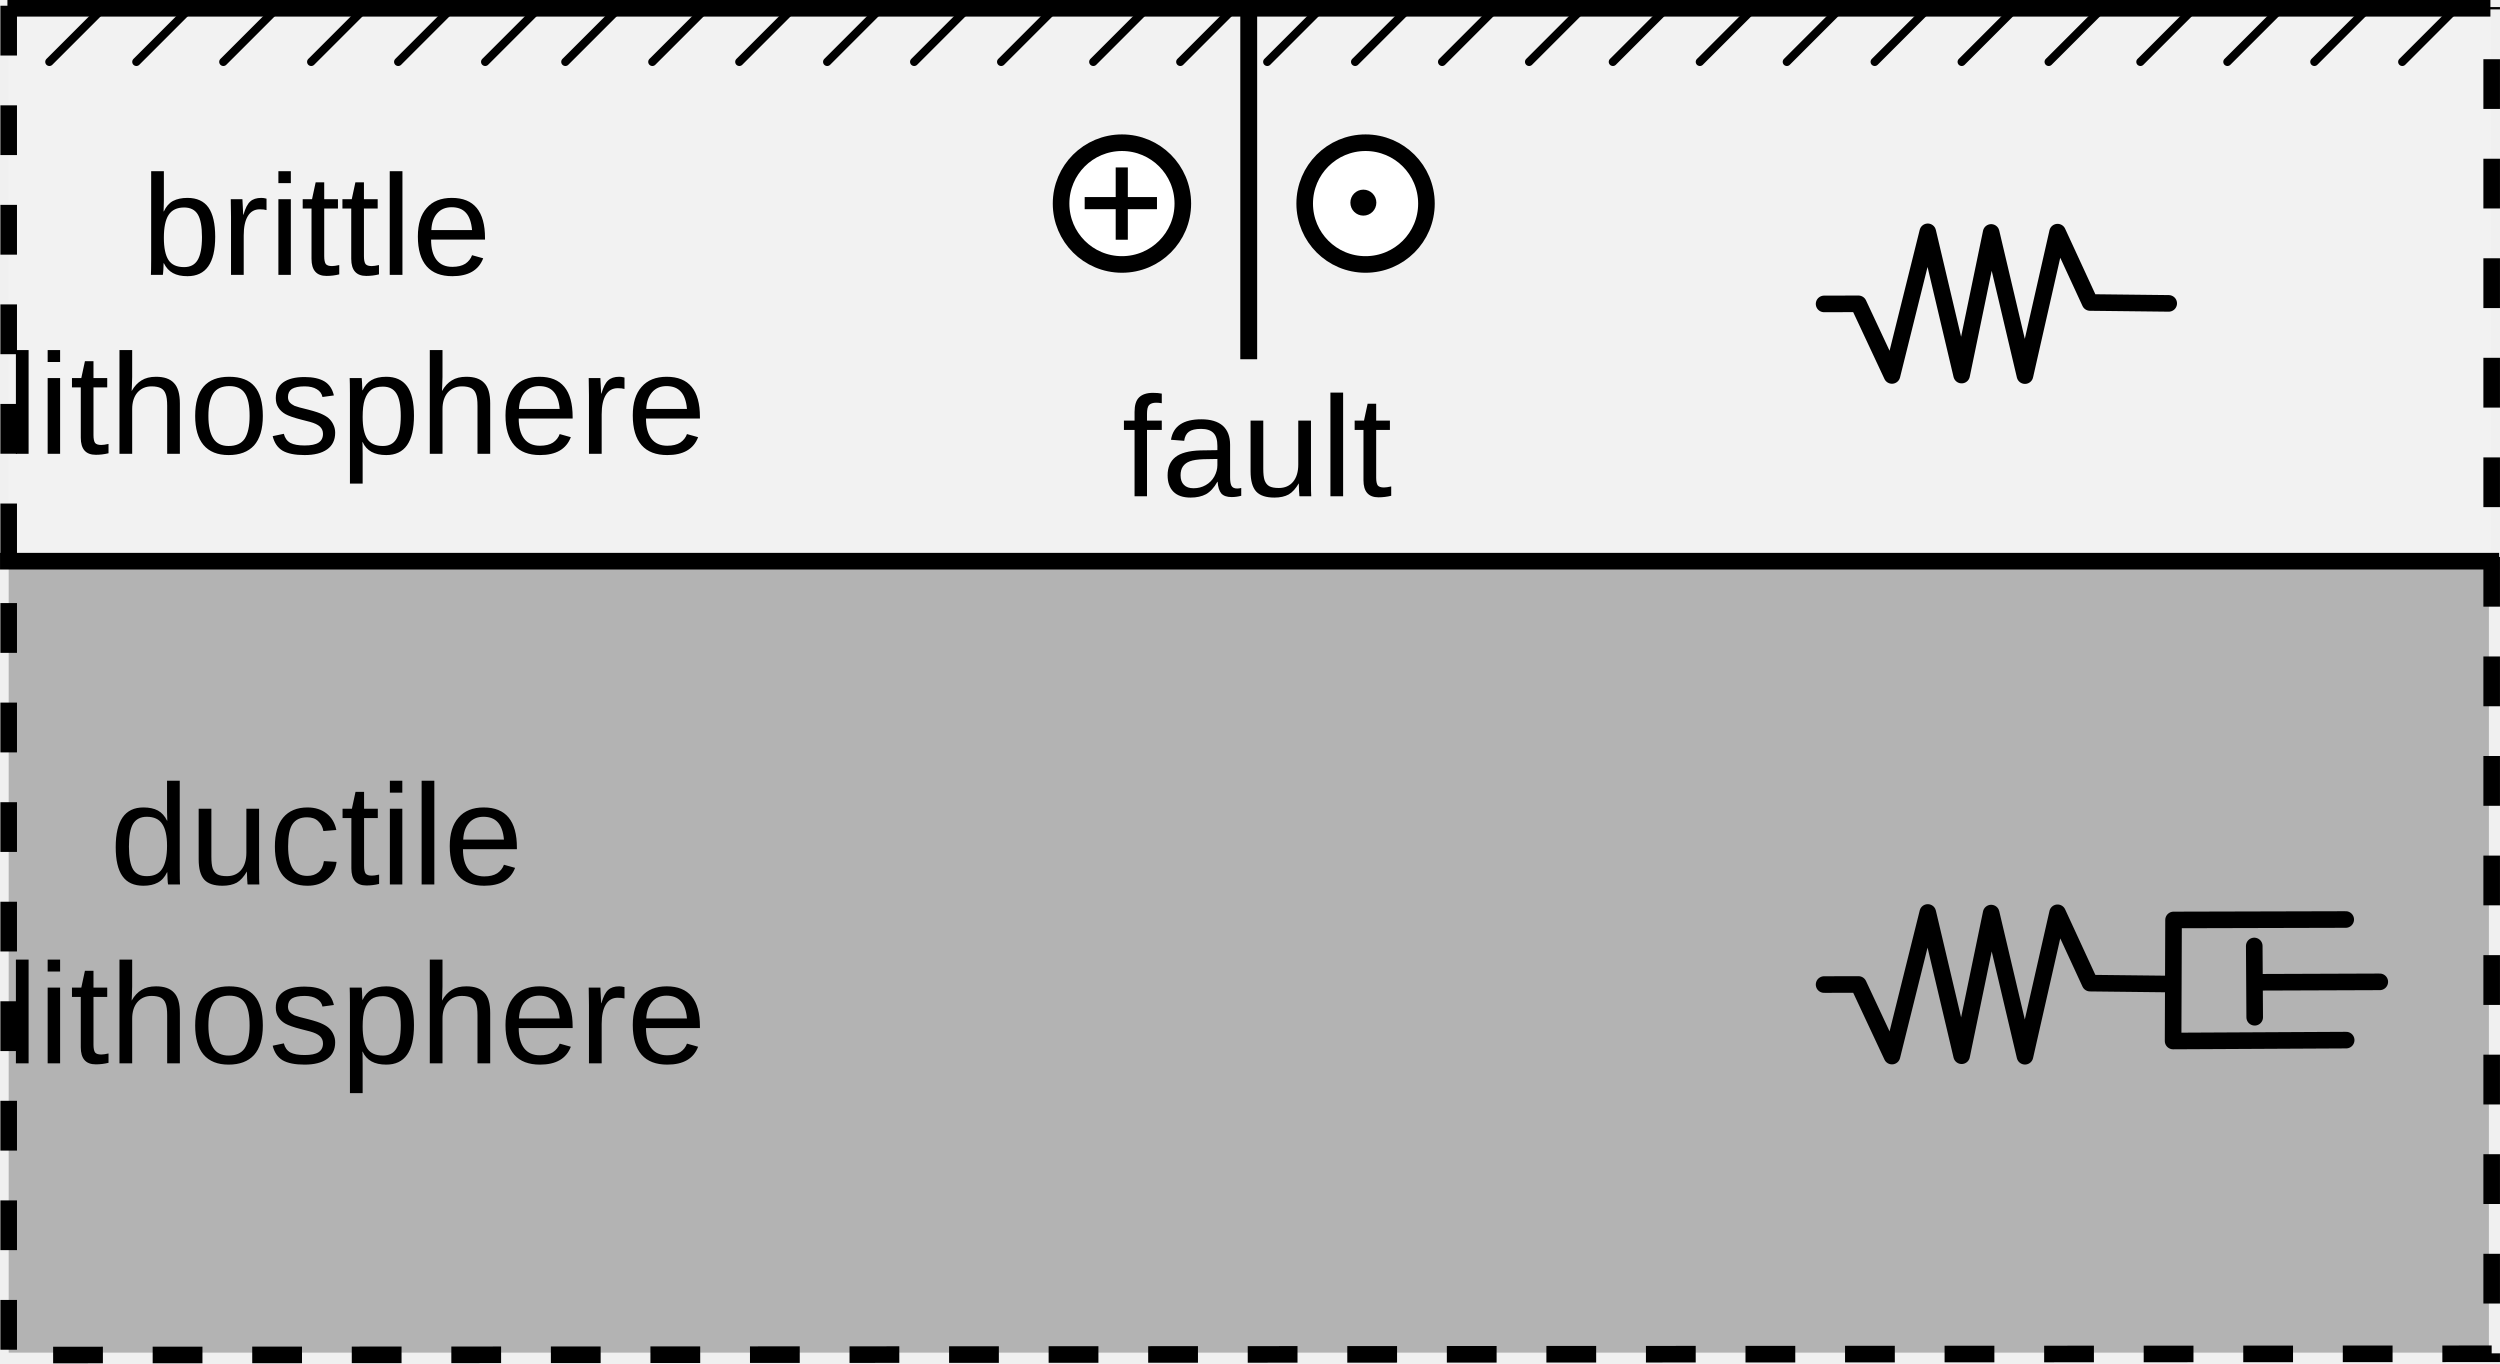
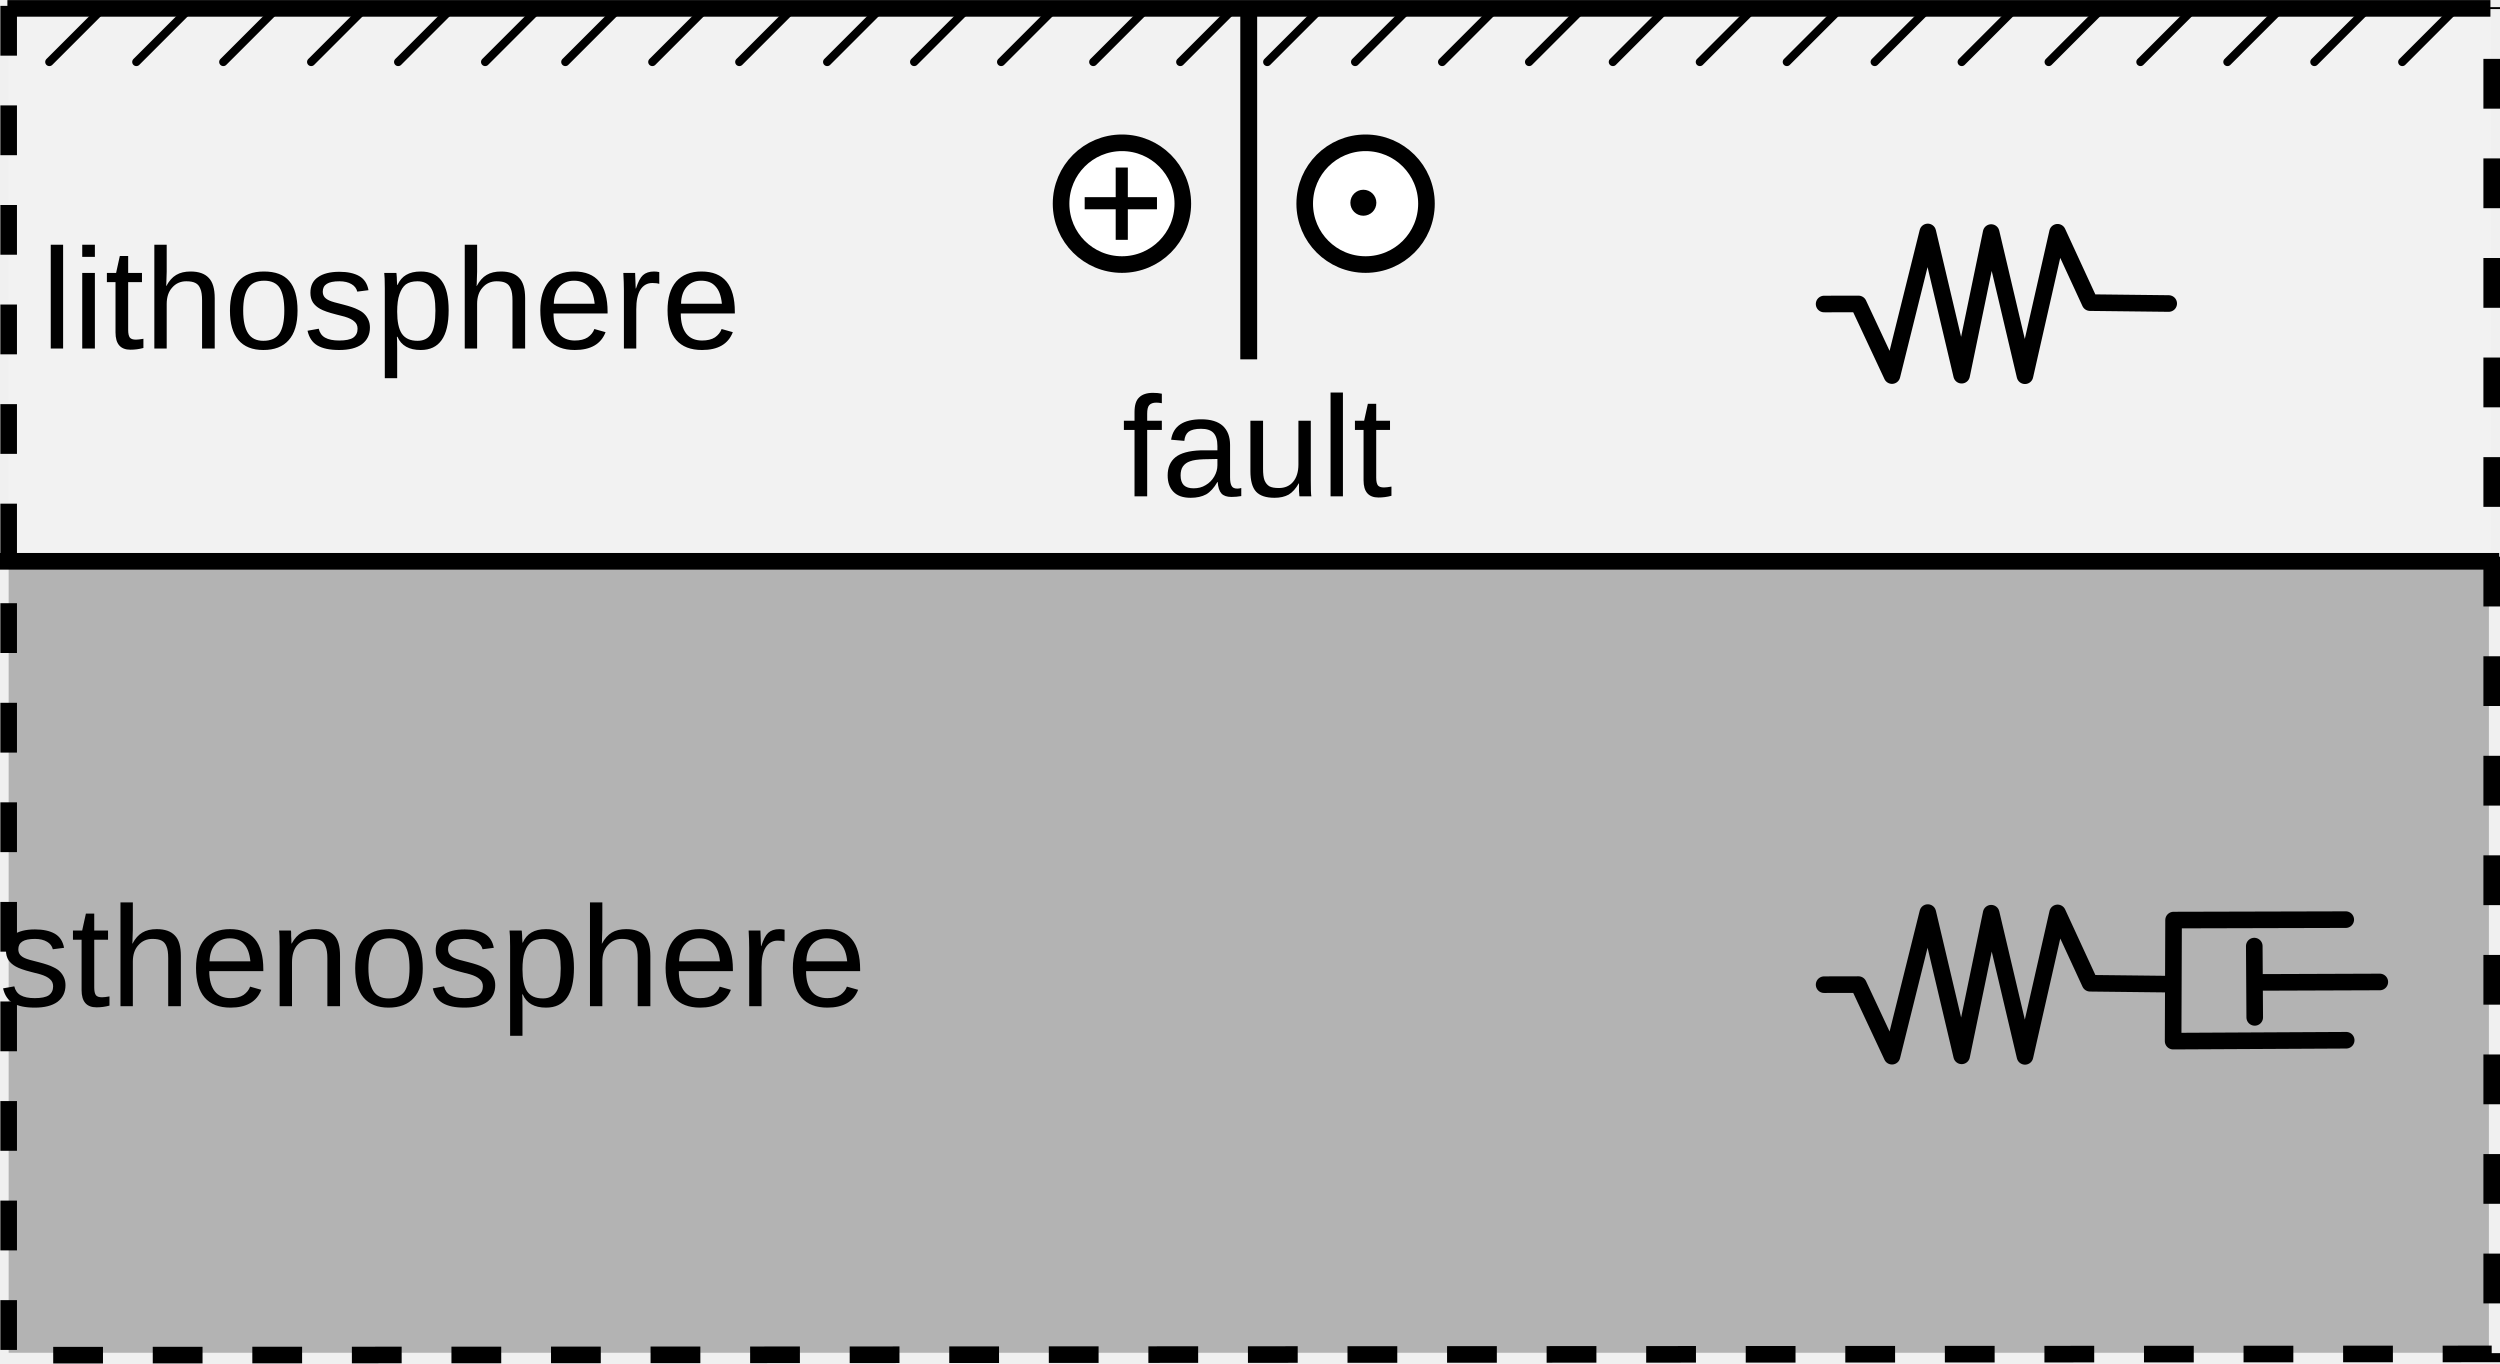
- <svg xmlns="http://www.w3.org/2000/svg" id="svg3355" version="1.1" xml:space="preserve" width="3.882in" height="2.117in" viewBox="0 0 349.392 190.541">
+ <svg xmlns="http://www.w3.org/2000/svg" id="svg3355" version="1.1" xml:space="preserve" width="3.5in" height="1.909in" viewBox="0 0 315.01 171.791">
  <defs id="defs3359">
    <clipPath clipPathUnits="userSpaceOnUse" id="clipPath3371">
-       <path d="m 4.484,162.879 1658.71,0 0,131.43 -1658.71,0 0,-131.43 z" id="path3373" />
+       <path d="M 4.484,162.879 H 1663.194 v 131.43 H 4.484 Z" id="path3373" />
    </clipPath>
    <clipPath clipPathUnits="userSpaceOnUse" id="clipPath3391">
-       <path d="m 9.492,1672.16 0,118.13 79.262,-1.17 0.207,0.01 82.617,3.35 100.61,2.68 0.039,0 70.996,2.62 0.05,0 103.653,5.2 0.074,0 79.043,5.5 0.074,0.01 45.309,4.09 0,-37.86 c 0,-1.11 0.5,-2.17 1.355,-2.88 0.68,-0.57 1.532,-0.87 2.399,-0.87 0.23,0 0.461,0.02 0.691,0.07 0.043,0.01 0.09,0.01 0.133,0.02 0.148,0.01 0.301,0.02 0.449,0.04 l 25.145,3.76 27.894,2.84 c 0.875,0.08 1.758,0.15 2.641,0.23 l 41.801,2.98 c 3.625,0.22 7.316,0.44 11.054,0.64 l 29.86,1.51 c 5.808,0.26 11.711,0.52 17.703,0.76 l 53.836,1.88 c 3.98,0.11 7.988,0.23 12.011,0.34 8.899,0.24 17.887,0.47 26.957,0.68 l 12.747,0.29 c 15.808,0.34 31.796,0.64 47.859,0.9 l 52.418,0.7 c 46.152,0.51 91.651,0.73 133.441,0.78 l 109.01,-0.27 0.01,0 9.92,0 c 10.09,-0.06 19.39,-0.12 27.79,-0.18 23.31,-0.18 39.62,-0.35 46.54,-0.43 l 0,-112.58 -1255.598,-3.77" id="path3393" />
+       <path d="m 9.492,1672.16 v 118.13 l 79.262,-1.17 0.207,0.01 82.617,3.35 100.61,2.68 h 0.039 l 70.996,2.62 h 0.05 l 103.653,5.2 H 447 l 79.043,5.5 0.074,0.01 45.309,4.09 v -37.86 c 0,-1.11 0.5,-2.17 1.355,-2.88 0.68,-0.57 1.532,-0.87 2.399,-0.87 0.23,0 0.461,0.02 0.691,0.07 0.043,0.01 0.09,0.01 0.133,0.02 0.148,0.01 0.301,0.02 0.449,0.04 l 25.145,3.76 27.894,2.84 c 0.875,0.08 1.758,0.15 2.641,0.23 l 41.801,2.98 c 3.625,0.22 7.316,0.44 11.054,0.64 l 29.86,1.51 c 5.808,0.26 11.711,0.52 17.703,0.76 l 53.836,1.88 c 3.98,0.11 7.988,0.23 12.011,0.34 8.899,0.24 17.887,0.47 26.957,0.68 l 12.747,0.29 c 15.808,0.34 31.796,0.64 47.859,0.9 l 52.418,0.7 c 46.152,0.51 91.651,0.73 133.441,0.78 l 109.01,-0.27 h 0.01 9.92 c 10.09,-0.06 19.39,-0.12 27.79,-0.18 23.31,-0.18 39.62,-0.35 46.54,-0.43 V 1675.93 L 9.492,1672.16" id="path3393" />
    </clipPath>
    <clipPath clipPathUnits="userSpaceOnUse" id="clipPath3405">
-       <path d="m 1265.8,683.801 -1251.503,0 -4.785,980.849 1256.288,0 0,-980.849" id="path3407" />
+       <path d="M 1265.8,683.801 H 14.297 L 9.512,1664.65 H 1265.8 V 683.801" id="path3407" />
    </clipPath>
    <clipPath clipPathUnits="userSpaceOnUse" id="clipPath3469">
-       <path d="m 1273.3,1679.3 0,111.56 386.15,255.84 0,-102.66 -0.85,-0.59 c -0.05,-0.04 -0.1,-0.07 -0.15,-0.11 l -39.06,-27.11 -346.09,-236.93" id="path3471" />
+       <path d="m 1273.3,1679.3 v 111.56 l 386.15,255.84 v -102.66 l -0.85,-0.59 c -0.05,-0.04 -0.1,-0.07 -0.15,-0.11 l -39.06,-27.11 -346.09,-236.93" id="path3471" />
    </clipPath>
    <clipPath clipPathUnits="userSpaceOnUse" id="clipPath3481">
-       <path d="m 1658.6,1943.45 0.85,0.59 0,-0.2 c -0.29,-0.09 -0.58,-0.23 -0.85,-0.39" id="path3483" />
+       <path d="m 1658.6,1943.45 0.85,0.59 v -0.2 c -0.29,-0.09 -0.58,-0.23 -0.85,-0.39" id="path3483" />
    </clipPath>
    <clipPath clipPathUnits="userSpaceOnUse" id="clipPath3493">
-       <path d="m 1619.39,1916.23 39.06,27.11 c 0.05,0.04 0.1,0.07 0.15,0.11 0.27,0.16 0.56,0.3 0.85,0.39 l 0,-0.18 -40.06,-27.43" id="path3495" />
+       <path d="m 1619.39,1916.23 39.06,27.11 c 0.05,0.04 0.1,0.07 0.15,0.11 0.27,0.16 0.56,0.3 0.85,0.39 v -0.18 l -40.06,-27.43" id="path3495" />
    </clipPath>
    <clipPath clipPathUnits="userSpaceOnUse" id="clipPath3507">
-       <path d="m 1273.3,689.379 0,977.461 350.8,243.52 32.74,22.42 0,-879.08 -383.54,-364.321" id="path3509" />
+       <path d="m 1273.3,689.379 v 977.461 l 350.8,243.52 32.74,22.42 V 1053.7 L 1273.3,689.379" id="path3509" />
    </clipPath>
    <clipPath clipPathUnits="userSpaceOnUse" id="clipPath3519">
-       <path d="m 1269.55,685.82 0,978.81 c 0.5,0.1 0.99,0.3 1.43,0.6 l 0,0 2.32,1.61 0,-977.461 -3.75,-3.559" id="path3521" />
+       <path d="m 1269.55,685.82 v 978.81 c 0.5,0.1 0.99,0.3 1.43,0.6 v 0 l 2.32,1.61 V 689.379 l -3.75,-3.559" id="path3521" />
    </clipPath>
    <clipPath clipPathUnits="userSpaceOnUse" id="clipPath3531">
      <path d="m 1270.98,1665.23 352.63,244.8 0.49,0.33 -350.8,-243.52 -2.32,-1.61" id="path3533" />
    </clipPath>
    <clipPath clipPathUnits="userSpaceOnUse" id="clipPath3543">
-       <path d="m 1269.55,680.051 0,5.769 3.75,3.559 383.54,364.321 0,879.08 6.36,4.36 0,-884.96 -393.65,-372.129 m 0,984.579 0,3.81 c 0.74,0 1.49,0.22 2.12,0.65 l 0,0 351.94,240.94 -352.63,-244.8 c -0.44,-0.3 -0.93,-0.5 -1.43,-0.6" id="path3545" />
+       <path d="m 1269.55,680.051 v 5.769 l 3.75,3.559 383.54,364.321 v 879.08 l 6.36,4.36 V 1052.18 L 1269.55,680.051 m 0,984.579 v 3.81 c 0.74,0 1.49,0.22 2.12,0.65 v 0 l 351.94,240.94 -352.63,-244.8 c -0.44,-0.3 -0.93,-0.5 -1.43,-0.6" id="path3545" />
    </clipPath>
    <clipPath clipPathUnits="userSpaceOnUse" id="clipPath3555">
-       <path d="m 1269.55,1668.44 0,3.75 3.75,0 -3.75,0 393.65,269.49 0,-4.54 -6.36,-4.36 -32.74,-22.42 -0.49,-0.33 -351.94,-240.94 c -0.63,-0.43 -1.38,-0.65 -2.12,-0.65" id="path3557" />
+       <path d="m 1269.55,1668.44 v 3.75 h 3.75 -3.75 l 393.65,269.49 v -4.54 l -6.36,-4.36 -32.74,-22.42 -0.49,-0.33 -351.94,-240.94 c -0.63,-0.43 -1.38,-0.65 -2.12,-0.65" id="path3557" />
    </clipPath>
  </defs>
-   <g id="g3363" transform="matrix(1.25,0,0,-1.25,-4.446084,355.137)" />
-   <g id="layer1" transform="translate(-4.446084,83.96197)">
+   <g id="g3363" transform="matrix(1.25,0,0,-1.25,-4.446084,336.387)" />
+   <g id="layer1" transform="translate(-4.446084,65.21197)">
    <g id="g5794" transform="matrix(2.318879,0,0,2.318879,-313.54,199.3521)">
-       <rect y="-88.391" x="137.652" height="47.738" width="149.482" id="rect5607" style="fill:#b3b3b3;fill-opacity:1;stroke:none;stroke-width:0.974;stroke-linecap:round;stroke-linejoin:round;stroke-miterlimit:4;stroke-dasharray:none;stroke-dashoffset:0;stroke-opacity:1" />
-       <rect y="-121.62" x="137.651" height="33.292" width="149.611" id="rect5605" style="fill:#f2f2f2;fill-opacity:1;stroke:none;stroke-width:0.972;stroke-linecap:round;stroke-linejoin:round;stroke-miterlimit:4;stroke-dasharray:none;stroke-dashoffset:0;stroke-opacity:1" />
-       <path id="path4790" d="m 212.389,-121.927 0,21.402" style="fill:none;fill-rule:evenodd;stroke:#000000;stroke-width:1.016;stroke-linecap:butt;stroke-linejoin:miter;stroke-miterlimit:4;stroke-dasharray:none;stroke-opacity:1" />
-       <path id="path4957-6" d="m 247.066,-103.86 2.072,-0.005 2.019,4.316 2.158,-8.656 2.041,8.634 1.78,-8.597 2.037,8.629 1.965,-8.647 1.956,4.24 4.743,0.054" style="fill:none;fill-rule:evenodd;stroke:#000000;stroke-width:1px;stroke-linecap:round;stroke-linejoin:round;stroke-opacity:1" />
-       <g transform="translate(61.9423,92.38054)" id="g5000">
+       <rect y="-83.63" x="137.6" height="43.041" width="134.772" id="rect5607" style="fill:#b3b3b3;fill-opacity:1;stroke:none;stroke-width:0.879;stroke-linecap:round;stroke-linejoin:round;stroke-miterlimit:4;stroke-dasharray:none;stroke-dashoffset:0;stroke-opacity:1" />
+       <rect y="-113.589" x="137.6" height="30.016" width="134.889" id="rect5605" style="fill:#f2f2f2;fill-opacity:1;stroke:none;stroke-width:0.877;stroke-linecap:round;stroke-linejoin:round;stroke-miterlimit:4;stroke-dasharray:none;stroke-dashoffset:0;stroke-opacity:1" />
+       <path id="path4790" d="m 204.983,-113.866 v 19.296" style="fill:none;fill-rule:evenodd;stroke:#000000;stroke-width:0.916;stroke-linecap:butt;stroke-linejoin:miter;stroke-miterlimit:4;stroke-dasharray:none;stroke-opacity:1" />
+       <path id="path4957-6" d="m 236.248,-97.577 1.868,-0.004 1.82,3.892 1.945,-7.804 1.84,7.784 1.605,-7.751 1.836,7.78 1.771,-7.796 1.763,3.823 4.277,0.049" style="fill:none;fill-rule:evenodd;stroke:#000000;stroke-width:0.902px;stroke-linecap:round;stroke-linejoin:round;stroke-opacity:1" />
+       <g transform="matrix(0.9015958,0,0,0.9015958,69.34101,79.35298)" id="g5000">
        <g id="g4980" transform="translate(-11.69385,-81.78051)">
          <path id="path4974" d="m 228.257,-77.358 -10.377,0.027 -0.027,7.296 10.431,-0.054" style="fill:none;fill-rule:evenodd;stroke:#000000;stroke-width:1px;stroke-linecap:round;stroke-linejoin:round;stroke-opacity:1" />
          <path id="path4976" d="m 222.744,-75.763 0.027,4.297" style="fill:none;fill-rule:evenodd;stroke:#000000;stroke-width:1px;stroke-linecap:round;stroke-linejoin:round;stroke-opacity:1" />
          <path id="path4978" d="m 222.987,-73.574 7.323,-0.027" style="fill:none;fill-rule:evenodd;stroke:#000000;stroke-width:1px;stroke-linecap:round;stroke-linejoin:round;stroke-opacity:1" />
        </g>
        <path style="fill:none;fill-rule:evenodd;stroke:#000000;stroke-width:1px;stroke-linecap:round;stroke-linejoin:round;stroke-opacity:1" d="m 185.124,-155.218 2.072,-0.005 2.019,4.316 2.158,-8.656 2.041,8.634 1.78,-8.597 2.037,8.629 1.965,-8.647 1.956,4.24 4.743,0.054" id="path4957-6-2" />
      </g>
-       <g style="stroke:#000000;stroke-width:0.5;stroke-linecap:round;stroke-linejoin:round;stroke-miterlimit:4;stroke-dasharray:none;stroke-opacity:1" id="g5068" transform="translate(41.52689,-15.96025)">
+       <g style="stroke:#000000;stroke-width:0.5;stroke-linecap:round;stroke-linejoin:round;stroke-miterlimit:4;stroke-dasharray:none;stroke-opacity:1" id="g5068" transform="matrix(0.9015958,0,0,0.9015958,50.93455,-18.32663)">
        <g style="stroke:#000000;stroke-width:0.5;stroke-linecap:round;stroke-linejoin:round;stroke-miterlimit:4;stroke-dasharray:none;stroke-opacity:1" id="g5039" transform="translate(-0.2161778,0.3242666)">
          <path id="path5007" d="m 98.793,-102.813 c 3.026,-3.026 3.026,-3.026 3.026,-3.026" style="fill:none;fill-rule:evenodd;stroke:#000000;stroke-width:0.5;stroke-linecap:round;stroke-linejoin:round;stroke-miterlimit:4;stroke-dasharray:none;stroke-opacity:1" />
          <path id="path5007-9" d="m 104.036,-102.813 c 3.026,-3.026 3.026,-3.026 3.026,-3.026" style="fill:none;fill-rule:evenodd;stroke:#000000;stroke-width:0.5;stroke-linecap:round;stroke-linejoin:round;stroke-miterlimit:4;stroke-dasharray:none;stroke-opacity:1" />
          <path id="path5007-9-1" d="m 109.278,-102.813 c 3.026,-3.026 3.026,-3.026 3.026,-3.026" style="fill:none;fill-rule:evenodd;stroke:#000000;stroke-width:0.5;stroke-linecap:round;stroke-linejoin:round;stroke-miterlimit:4;stroke-dasharray:none;stroke-opacity:1" />
        </g>
        <g style="stroke:#000000;stroke-width:0.5;stroke-linecap:round;stroke-linejoin:round;stroke-miterlimit:4;stroke-dasharray:none;stroke-opacity:1" transform="translate(15.5648,0.3242666)" id="g5039-2">
          <path id="path5007-7" d="m 98.793,-102.813 c 3.026,-3.026 3.026,-3.026 3.026,-3.026" style="fill:none;fill-rule:evenodd;stroke:#000000;stroke-width:0.5;stroke-linecap:round;stroke-linejoin:round;stroke-miterlimit:4;stroke-dasharray:none;stroke-opacity:1" />
          <path id="path5007-9-0" d="m 104.036,-102.813 c 3.026,-3.026 3.026,-3.026 3.026,-3.026" style="fill:none;fill-rule:evenodd;stroke:#000000;stroke-width:0.5;stroke-linecap:round;stroke-linejoin:round;stroke-miterlimit:4;stroke-dasharray:none;stroke-opacity:1" />
          <path id="path5007-9-1-9" d="m 109.278,-102.813 c 3.026,-3.026 3.026,-3.026 3.026,-3.026" style="fill:none;fill-rule:evenodd;stroke:#000000;stroke-width:0.5;stroke-linecap:round;stroke-linejoin:round;stroke-miterlimit:4;stroke-dasharray:none;stroke-opacity:1" />
        </g>
      </g>
-       <g style="stroke:#000000;stroke-width:0.5;stroke-linecap:round;stroke-linejoin:round;stroke-miterlimit:4;stroke-dasharray:none;stroke-opacity:1" id="g5068-6" transform="translate(72.62576,-15.96025)">
+       <g style="stroke:#000000;stroke-width:0.5;stroke-linecap:round;stroke-linejoin:round;stroke-miterlimit:4;stroke-dasharray:none;stroke-opacity:1" id="g5068-6" transform="matrix(0.9015958,0,0,0.9015958,78.97317,-18.32663)">
        <g style="stroke:#000000;stroke-width:0.5;stroke-linecap:round;stroke-linejoin:round;stroke-miterlimit:4;stroke-dasharray:none;stroke-opacity:1" id="g5039-1" transform="translate(-0.2161778,0.3242666)">
          <path id="path5007-8" d="m 98.793,-102.813 c 3.026,-3.026 3.026,-3.026 3.026,-3.026" style="fill:none;fill-rule:evenodd;stroke:#000000;stroke-width:0.5;stroke-linecap:round;stroke-linejoin:round;stroke-miterlimit:4;stroke-dasharray:none;stroke-opacity:1" />
          <path id="path5007-9-7" d="m 104.036,-102.813 c 3.026,-3.026 3.026,-3.026 3.026,-3.026" style="fill:none;fill-rule:evenodd;stroke:#000000;stroke-width:0.5;stroke-linecap:round;stroke-linejoin:round;stroke-miterlimit:4;stroke-dasharray:none;stroke-opacity:1" />
          <path id="path5007-9-1-92" d="m 109.278,-102.813 c 3.026,-3.026 3.026,-3.026 3.026,-3.026" style="fill:none;fill-rule:evenodd;stroke:#000000;stroke-width:0.5;stroke-linecap:round;stroke-linejoin:round;stroke-miterlimit:4;stroke-dasharray:none;stroke-opacity:1" />
        </g>
        <g style="stroke:#000000;stroke-width:0.5;stroke-linecap:round;stroke-linejoin:round;stroke-miterlimit:4;stroke-dasharray:none;stroke-opacity:1" transform="translate(15.5648,0.3242666)" id="g5039-2-0">
          <path id="path5007-7-2" d="m 98.793,-102.813 c 3.026,-3.026 3.026,-3.026 3.026,-3.026" style="fill:none;fill-rule:evenodd;stroke:#000000;stroke-width:0.5;stroke-linecap:round;stroke-linejoin:round;stroke-miterlimit:4;stroke-dasharray:none;stroke-opacity:1" />
          <path id="path5007-9-0-3" d="m 104.036,-102.813 c 3.026,-3.026 3.026,-3.026 3.026,-3.026" style="fill:none;fill-rule:evenodd;stroke:#000000;stroke-width:0.5;stroke-linecap:round;stroke-linejoin:round;stroke-miterlimit:4;stroke-dasharray:none;stroke-opacity:1" />
          <path id="path5007-9-1-9-7" d="m 109.278,-102.813 c 3.026,-3.026 3.026,-3.026 3.026,-3.026" style="fill:none;fill-rule:evenodd;stroke:#000000;stroke-width:0.5;stroke-linecap:round;stroke-linejoin:round;stroke-miterlimit:4;stroke-dasharray:none;stroke-opacity:1" />
        </g>
      </g>
-       <g style="stroke:#000000;stroke-width:0.5;stroke-linecap:round;stroke-linejoin:round;stroke-miterlimit:4;stroke-dasharray:none;stroke-opacity:1" id="g5068-5" transform="translate(104.4453,-15.96025)">
+       <g style="stroke:#000000;stroke-width:0.5;stroke-linecap:round;stroke-linejoin:round;stroke-miterlimit:4;stroke-dasharray:none;stroke-opacity:1" id="g5068-5" transform="matrix(0.9015958,0,0,0.9015958,107.6615,-18.32663)">
        <g style="stroke:#000000;stroke-width:0.5;stroke-linecap:round;stroke-linejoin:round;stroke-miterlimit:4;stroke-dasharray:none;stroke-opacity:1" id="g5039-9" transform="translate(-0.2161778,0.3242666)">
          <path id="path5007-2" d="m 98.793,-102.813 c 3.026,-3.026 3.026,-3.026 3.026,-3.026" style="fill:none;fill-rule:evenodd;stroke:#000000;stroke-width:0.5;stroke-linecap:round;stroke-linejoin:round;stroke-miterlimit:4;stroke-dasharray:none;stroke-opacity:1" />
          <path id="path5007-9-2" d="m 104.036,-102.813 c 3.026,-3.026 3.026,-3.026 3.026,-3.026" style="fill:none;fill-rule:evenodd;stroke:#000000;stroke-width:0.5;stroke-linecap:round;stroke-linejoin:round;stroke-miterlimit:4;stroke-dasharray:none;stroke-opacity:1" />
          <path id="path5007-9-1-8" d="m 109.278,-102.813 c 3.026,-3.026 3.026,-3.026 3.026,-3.026" style="fill:none;fill-rule:evenodd;stroke:#000000;stroke-width:0.5;stroke-linecap:round;stroke-linejoin:round;stroke-miterlimit:4;stroke-dasharray:none;stroke-opacity:1" />
        </g>
        <g style="stroke:#000000;stroke-width:0.5;stroke-linecap:round;stroke-linejoin:round;stroke-miterlimit:4;stroke-dasharray:none;stroke-opacity:1" transform="translate(15.5648,0.3242666)" id="g5039-2-9">
          <path id="path5007-7-7" d="m 98.793,-102.813 c 3.026,-3.026 3.026,-3.026 3.026,-3.026" style="fill:none;fill-rule:evenodd;stroke:#000000;stroke-width:0.5;stroke-linecap:round;stroke-linejoin:round;stroke-miterlimit:4;stroke-dasharray:none;stroke-opacity:1" />
          <path id="path5007-9-0-36" d="m 104.036,-102.813 c 3.026,-3.026 3.026,-3.026 3.026,-3.026" style="fill:none;fill-rule:evenodd;stroke:#000000;stroke-width:0.5;stroke-linecap:round;stroke-linejoin:round;stroke-miterlimit:4;stroke-dasharray:none;stroke-opacity:1" />
          <path id="path5007-9-1-9-1" d="m 109.278,-102.813 c 3.026,-3.026 3.026,-3.026 3.026,-3.026" style="fill:none;fill-rule:evenodd;stroke:#000000;stroke-width:0.5;stroke-linecap:round;stroke-linejoin:round;stroke-miterlimit:4;stroke-dasharray:none;stroke-opacity:1" />
        </g>
      </g>
-       <g style="stroke:#000000;stroke-width:0.5;stroke-linecap:round;stroke-linejoin:round;stroke-miterlimit:4;stroke-dasharray:none;stroke-opacity:1" id="g5068-6-2" transform="translate(135.7603,-15.96025)">
+       <g style="stroke:#000000;stroke-width:0.5;stroke-linecap:round;stroke-linejoin:round;stroke-miterlimit:4;stroke-dasharray:none;stroke-opacity:1" id="g5068-6-2" transform="matrix(0.9015958,0,0,0.9015958,135.895,-18.32663)">
        <g style="stroke:#000000;stroke-width:0.5;stroke-linecap:round;stroke-linejoin:round;stroke-miterlimit:4;stroke-dasharray:none;stroke-opacity:1" id="g5039-1-9" transform="translate(-0.2161778,0.3242666)">
          <path id="path5007-8-3" d="m 98.793,-102.813 c 3.026,-3.026 3.026,-3.026 3.026,-3.026" style="fill:none;fill-rule:evenodd;stroke:#000000;stroke-width:0.5;stroke-linecap:round;stroke-linejoin:round;stroke-miterlimit:4;stroke-dasharray:none;stroke-opacity:1" />
          <path id="path5007-9-7-1" d="m 104.036,-102.813 c 3.026,-3.026 3.026,-3.026 3.026,-3.026" style="fill:none;fill-rule:evenodd;stroke:#000000;stroke-width:0.5;stroke-linecap:round;stroke-linejoin:round;stroke-miterlimit:4;stroke-dasharray:none;stroke-opacity:1" />
          <path id="path5007-9-1-92-9" d="m 109.278,-102.813 c 3.026,-3.026 3.026,-3.026 3.026,-3.026" style="fill:none;fill-rule:evenodd;stroke:#000000;stroke-width:0.5;stroke-linecap:round;stroke-linejoin:round;stroke-miterlimit:4;stroke-dasharray:none;stroke-opacity:1" />
        </g>
        <g style="stroke:#000000;stroke-width:0.5;stroke-linecap:round;stroke-linejoin:round;stroke-miterlimit:4;stroke-dasharray:none;stroke-opacity:1" transform="translate(15.5648,0.3242666)" id="g5039-2-0-4">
          <path id="path5007-7-2-7" d="m 98.793,-102.813 c 3.026,-3.026 3.026,-3.026 3.026,-3.026" style="fill:none;fill-rule:evenodd;stroke:#000000;stroke-width:0.5;stroke-linecap:round;stroke-linejoin:round;stroke-miterlimit:4;stroke-dasharray:none;stroke-opacity:1" />
          <path id="path5007-9-0-3-8" d="m 104.036,-102.813 c 3.026,-3.026 3.026,-3.026 3.026,-3.026" style="fill:none;fill-rule:evenodd;stroke:#000000;stroke-width:0.5;stroke-linecap:round;stroke-linejoin:round;stroke-miterlimit:4;stroke-dasharray:none;stroke-opacity:1" />
          <path id="path5007-9-1-9-7-4" d="m 109.278,-102.813 c 3.026,-3.026 3.026,-3.026 3.026,-3.026" style="fill:none;fill-rule:evenodd;stroke:#000000;stroke-width:0.5;stroke-linecap:round;stroke-linejoin:round;stroke-miterlimit:4;stroke-dasharray:none;stroke-opacity:1" />
        </g>
      </g>
-       <g transform="translate(167.3393,-15.63598)" id="g5039-3" style="stroke:#000000;stroke-width:0.5;stroke-linecap:round;stroke-linejoin:round;stroke-miterlimit:4;stroke-dasharray:none;stroke-opacity:1">
+       <g transform="matrix(0.9015958,0,0,0.9015958,164.3665,-18.03428)" id="g5039-3" style="stroke:#000000;stroke-width:0.5;stroke-linecap:round;stroke-linejoin:round;stroke-miterlimit:4;stroke-dasharray:none;stroke-opacity:1">
        <path style="fill:none;fill-rule:evenodd;stroke:#000000;stroke-width:0.5;stroke-linecap:round;stroke-linejoin:round;stroke-miterlimit:4;stroke-dasharray:none;stroke-opacity:1" d="m 98.793,-102.813 c 3.026,-3.026 3.026,-3.026 3.026,-3.026" id="path5007-6" />
        <path style="fill:none;fill-rule:evenodd;stroke:#000000;stroke-width:0.5;stroke-linecap:round;stroke-linejoin:round;stroke-miterlimit:4;stroke-dasharray:none;stroke-opacity:1" d="m 104.036,-102.813 c 3.026,-3.026 3.026,-3.026 3.026,-3.026" id="path5007-9-10" />
        <path style="fill:none;fill-rule:evenodd;stroke:#000000;stroke-width:0.5;stroke-linecap:round;stroke-linejoin:round;stroke-miterlimit:4;stroke-dasharray:none;stroke-opacity:1" d="m 109.278,-102.813 c 3.026,-3.026 3.026,-3.026 3.026,-3.026" id="path5007-9-1-6" />
      </g>
-       <path id="path5007-7-20" d="m 281.914,-118.449 c 3.026,-3.026 3.026,-3.026 3.026,-3.026" style="fill:none;fill-rule:evenodd;stroke:#000000;stroke-width:0.5;stroke-linecap:round;stroke-linejoin:round;stroke-miterlimit:4;stroke-dasharray:none;stroke-opacity:1" />
-       <path id="path5535" d="m 137.651,-121.83 0,81.322 149.651,-0.076 0,-81.169" style="fill:none;fill-rule:evenodd;stroke:#000000;stroke-width:1;stroke-linecap:butt;stroke-linejoin:miter;stroke-miterlimit:4;stroke-dasharray:3, 3;stroke-dashoffset:0;stroke-opacity:1" />
-       <path id="path5609" d="m 137.575,-121.677 149.651,0" style="fill:none;fill-rule:evenodd;stroke:#000000;stroke-width:1px;stroke-linecap:butt;stroke-linejoin:miter;stroke-opacity:1" />
-       <path id="path5609-5" d="m 137.129,-88.354 150.623,0" style="fill:none;fill-rule:evenodd;stroke:#000000;stroke-width:1.003px;stroke-linecap:butt;stroke-linejoin:miter;stroke-opacity:1" />
-       <text id="text5736" y="-92.267" x="204.742" style="font-style:normal;font-variant:normal;font-weight:normal;font-stretch:normal;font-size:8.625px;line-height:125%;font-family:'Liberation Sans';-inkscape-font-specification:'Liberation Sans';text-align:start;letter-spacing:0px;word-spacing:0px;writing-mode:lr-tb;text-anchor:start;fill:#000000;fill-opacity:1;stroke:none;stroke-width:1px;stroke-linecap:butt;stroke-linejoin:miter;stroke-opacity:1" xml:space="preserve">
-         <tspan y="-92.267" x="204.742" id="tspan5738">fault</tspan>
+       <path id="path5007-7-20" d="m 267.666,-110.73 c 2.729,-2.729 2.729,-2.729 2.729,-2.729" style="fill:none;fill-rule:evenodd;stroke:#000000;stroke-width:0.451;stroke-linecap:round;stroke-linejoin:round;stroke-miterlimit:4;stroke-dasharray:none;stroke-opacity:1" />
+       <path id="path5535" d="m 137.6,-113.778 v 73.32 l 134.924,-0.069 v -73.182" style="fill:none;fill-rule:evenodd;stroke:#000000;stroke-width:0.902;stroke-linecap:butt;stroke-linejoin:miter;stroke-miterlimit:4;stroke-dasharray:2.705, 2.705;stroke-dashoffset:0;stroke-opacity:1" />
+       <path id="path5609" d="M 137.531,-113.641 H 272.455" style="fill:none;fill-rule:evenodd;stroke:#000000;stroke-width:0.902px;stroke-linecap:butt;stroke-linejoin:miter;stroke-opacity:1" />
+       <path id="path5609-5" d="M 137.129,-83.596 H 272.931" style="fill:none;fill-rule:evenodd;stroke:#000000;stroke-width:0.905px;stroke-linecap:butt;stroke-linejoin:miter;stroke-opacity:1" />
+       <text id="text5736" y="-87.125" x="198.088" style="font-style:normal;font-variant:normal;font-weight:normal;font-stretch:normal;font-size:10.819px;line-height:0%;font-family:'Liberation Sans';-inkscape-font-specification:'Liberation Sans';text-align:start;letter-spacing:0px;word-spacing:0px;writing-mode:lr-tb;text-anchor:start;fill:#000000;fill-opacity:1;stroke:none;stroke-width:0.902px;stroke-linecap:butt;stroke-linejoin:miter;stroke-opacity:1" xml:space="preserve">
+         <tspan y="-87.125" x="198.088" id="tspan5738" style="font-size:7.776px;line-height:1.25;stroke-width:0.902px">fault</tspan>
      </text>
-       <text id="text5740" y="-68.873" x="166.993" style="font-style:normal;font-variant:normal;font-weight:normal;font-stretch:normal;font-size:8.625px;line-height:125%;font-family:'Liberation Sans';-inkscape-font-specification:'Liberation Sans';text-align:center;letter-spacing:0px;word-spacing:0px;writing-mode:lr-tb;text-anchor:middle;fill:#000000;fill-opacity:1;stroke:none;stroke-width:1px;stroke-linecap:butt;stroke-linejoin:miter;stroke-opacity:1" xml:space="preserve">
-         <tspan y="-68.873" x="168.189" id="tspan5742">ductile </tspan>
-         <tspan id="tspan5744" y="-58.092" x="166.993">lithosphere</tspan>
+       <text id="text5740" y="-59.421" x="169" style="font-style:normal;font-variant:normal;font-weight:normal;font-stretch:normal;font-size:10.819px;line-height:0%;font-family:'Liberation Sans';-inkscape-font-specification:'Liberation Sans';text-align:center;letter-spacing:0px;word-spacing:0px;writing-mode:lr-tb;text-anchor:middle;fill:#000000;fill-opacity:1;stroke:none;stroke-width:0.902px;stroke-linecap:butt;stroke-linejoin:miter;stroke-opacity:1" xml:space="preserve">
+         <tspan y="-59.421" x="169" style="font-size:7.776px;line-height:1.25;stroke-width:0.902px" id="tspan3914">asthenosphere</tspan>
      </text>
-       <text id="text5740-2" y="-105.612" x="166.993" style="font-style:normal;font-variant:normal;font-weight:normal;font-stretch:normal;font-size:8.625px;line-height:125%;font-family:'Liberation Sans';-inkscape-font-specification:'Liberation Sans';text-align:center;letter-spacing:0px;word-spacing:0px;writing-mode:lr-tb;text-anchor:middle;fill:#000000;fill-opacity:1;stroke:none;stroke-width:1px;stroke-linecap:butt;stroke-linejoin:miter;stroke-opacity:1" xml:space="preserve">
-         <tspan y="-105.612" x="168.189" id="tspan5742-5">brittle </tspan>
-         <tspan id="tspan5744-4" y="-94.831" x="166.993">lithosphere</tspan>
+       <text id="text5740-2" y="-95.154" x="168.899" style="font-style:normal;font-variant:normal;font-weight:normal;font-stretch:normal;font-size:10.819px;line-height:0%;font-family:'Liberation Sans';-inkscape-font-specification:'Liberation Sans';text-align:center;letter-spacing:0px;word-spacing:0px;writing-mode:lr-tb;text-anchor:middle;fill:#000000;fill-opacity:1;stroke:none;stroke-width:0.902px;stroke-linecap:butt;stroke-linejoin:miter;stroke-opacity:1" xml:space="preserve">
+         <tspan id="tspan5744-4" y="-95.154" x="168.899" style="font-size:7.776px;line-height:1.25;stroke-width:0.902px">lithosphere</tspan>
      </text>
-       <circle r="3.669" cy="-109.907" cx="219.431" id="path5767-7" style="fill:#ffffff;fill-rule:evenodd;stroke:#000000;stroke-width:1;stroke-linecap:butt;stroke-linejoin:miter;stroke-opacity:1;stroke-miterlimit:4;stroke-dasharray:none" />
-       <circle r="3.669" cy="-109.907" cx="204.748" id="path5767-7-4" style="fill:#ffffff;fill-rule:evenodd;stroke:#000000;stroke-width:1px;stroke-linecap:butt;stroke-linejoin:miter;stroke-opacity:1" />
-       <g transform="matrix(0.7307693,0,0,0.7307693,63.20498,1.436013)" id="g5788">
-         <path style="fill:none;fill-rule:evenodd;stroke:#000000;stroke-width:1px;stroke-linecap:butt;stroke-linejoin:miter;stroke-opacity:1" d="m 190.617,-152.402 5.962,0" id="path5784" />
-         <path style="fill:none;fill-rule:evenodd;stroke:#000000;stroke-width:1px;stroke-linecap:butt;stroke-linejoin:miter;stroke-opacity:1" d="m 193.675,-149.383 0,-5.962" id="path5786" />
+       <circle r="3.308" cy="-103.029" cx="211.333" id="path5767-7" style="fill:#ffffff;fill-rule:evenodd;stroke:#000000;stroke-width:0.902;stroke-linecap:butt;stroke-linejoin:miter;stroke-miterlimit:4;stroke-dasharray:none;stroke-opacity:1" />
+       <circle r="3.308" cy="-103.029" cx="198.094" id="path5767-7-4" style="fill:#ffffff;fill-rule:evenodd;stroke:#000000;stroke-width:0.902px;stroke-linecap:butt;stroke-linejoin:miter;stroke-opacity:1" />
+       <g transform="matrix(0.6588585,0,0,0.6588585,70.47943,-2.642235)" id="g5788">
+         <path style="fill:none;fill-rule:evenodd;stroke:#000000;stroke-width:1px;stroke-linecap:butt;stroke-linejoin:miter;stroke-opacity:1" d="m 190.617,-152.402 h 5.962" id="path5784" />
+         <path style="fill:none;fill-rule:evenodd;stroke:#000000;stroke-width:1px;stroke-linecap:butt;stroke-linejoin:miter;stroke-opacity:1" d="m 193.675,-149.383 v -5.962" id="path5786" />
      </g>
-       <circle r="0.783" cy="-109.964" cx="219.298" id="path5792" style="fill:#000000;fill-rule:evenodd;stroke:#000000;stroke-width:0;stroke-linecap:butt;stroke-linejoin:miter;stroke-miterlimit:4;stroke-dasharray:none;stroke-opacity:1" />
+       <circle r="0.706" cy="-103.08" cx="211.212" id="path5792" style="fill:#000000;fill-rule:evenodd;stroke:#000000;stroke-width:0;stroke-linecap:butt;stroke-linejoin:miter;stroke-miterlimit:4;stroke-dasharray:none;stroke-opacity:1" />
+       <flowRoot xml:space="preserve" id="flowRoot3916" style="font-style:normal;font-weight:normal;font-size:40px;line-height:25px;font-family:sans-serif;letter-spacing:0px;word-spacing:0px;fill:#000000;fill-opacity:1;stroke:none" transform="matrix(0.4042901,0,0,0.4042901,137.1292,-122.1772)">
+         <flowRegion id="flowRegion3918">
+           <rect id="rect3920" width="361" height="121" x="-404" y="-84.757" />
+         </flowRegion>
+         <flowPara id="flowPara3922" />
+       </flowRoot>
    </g>
  </g>
</svg>
